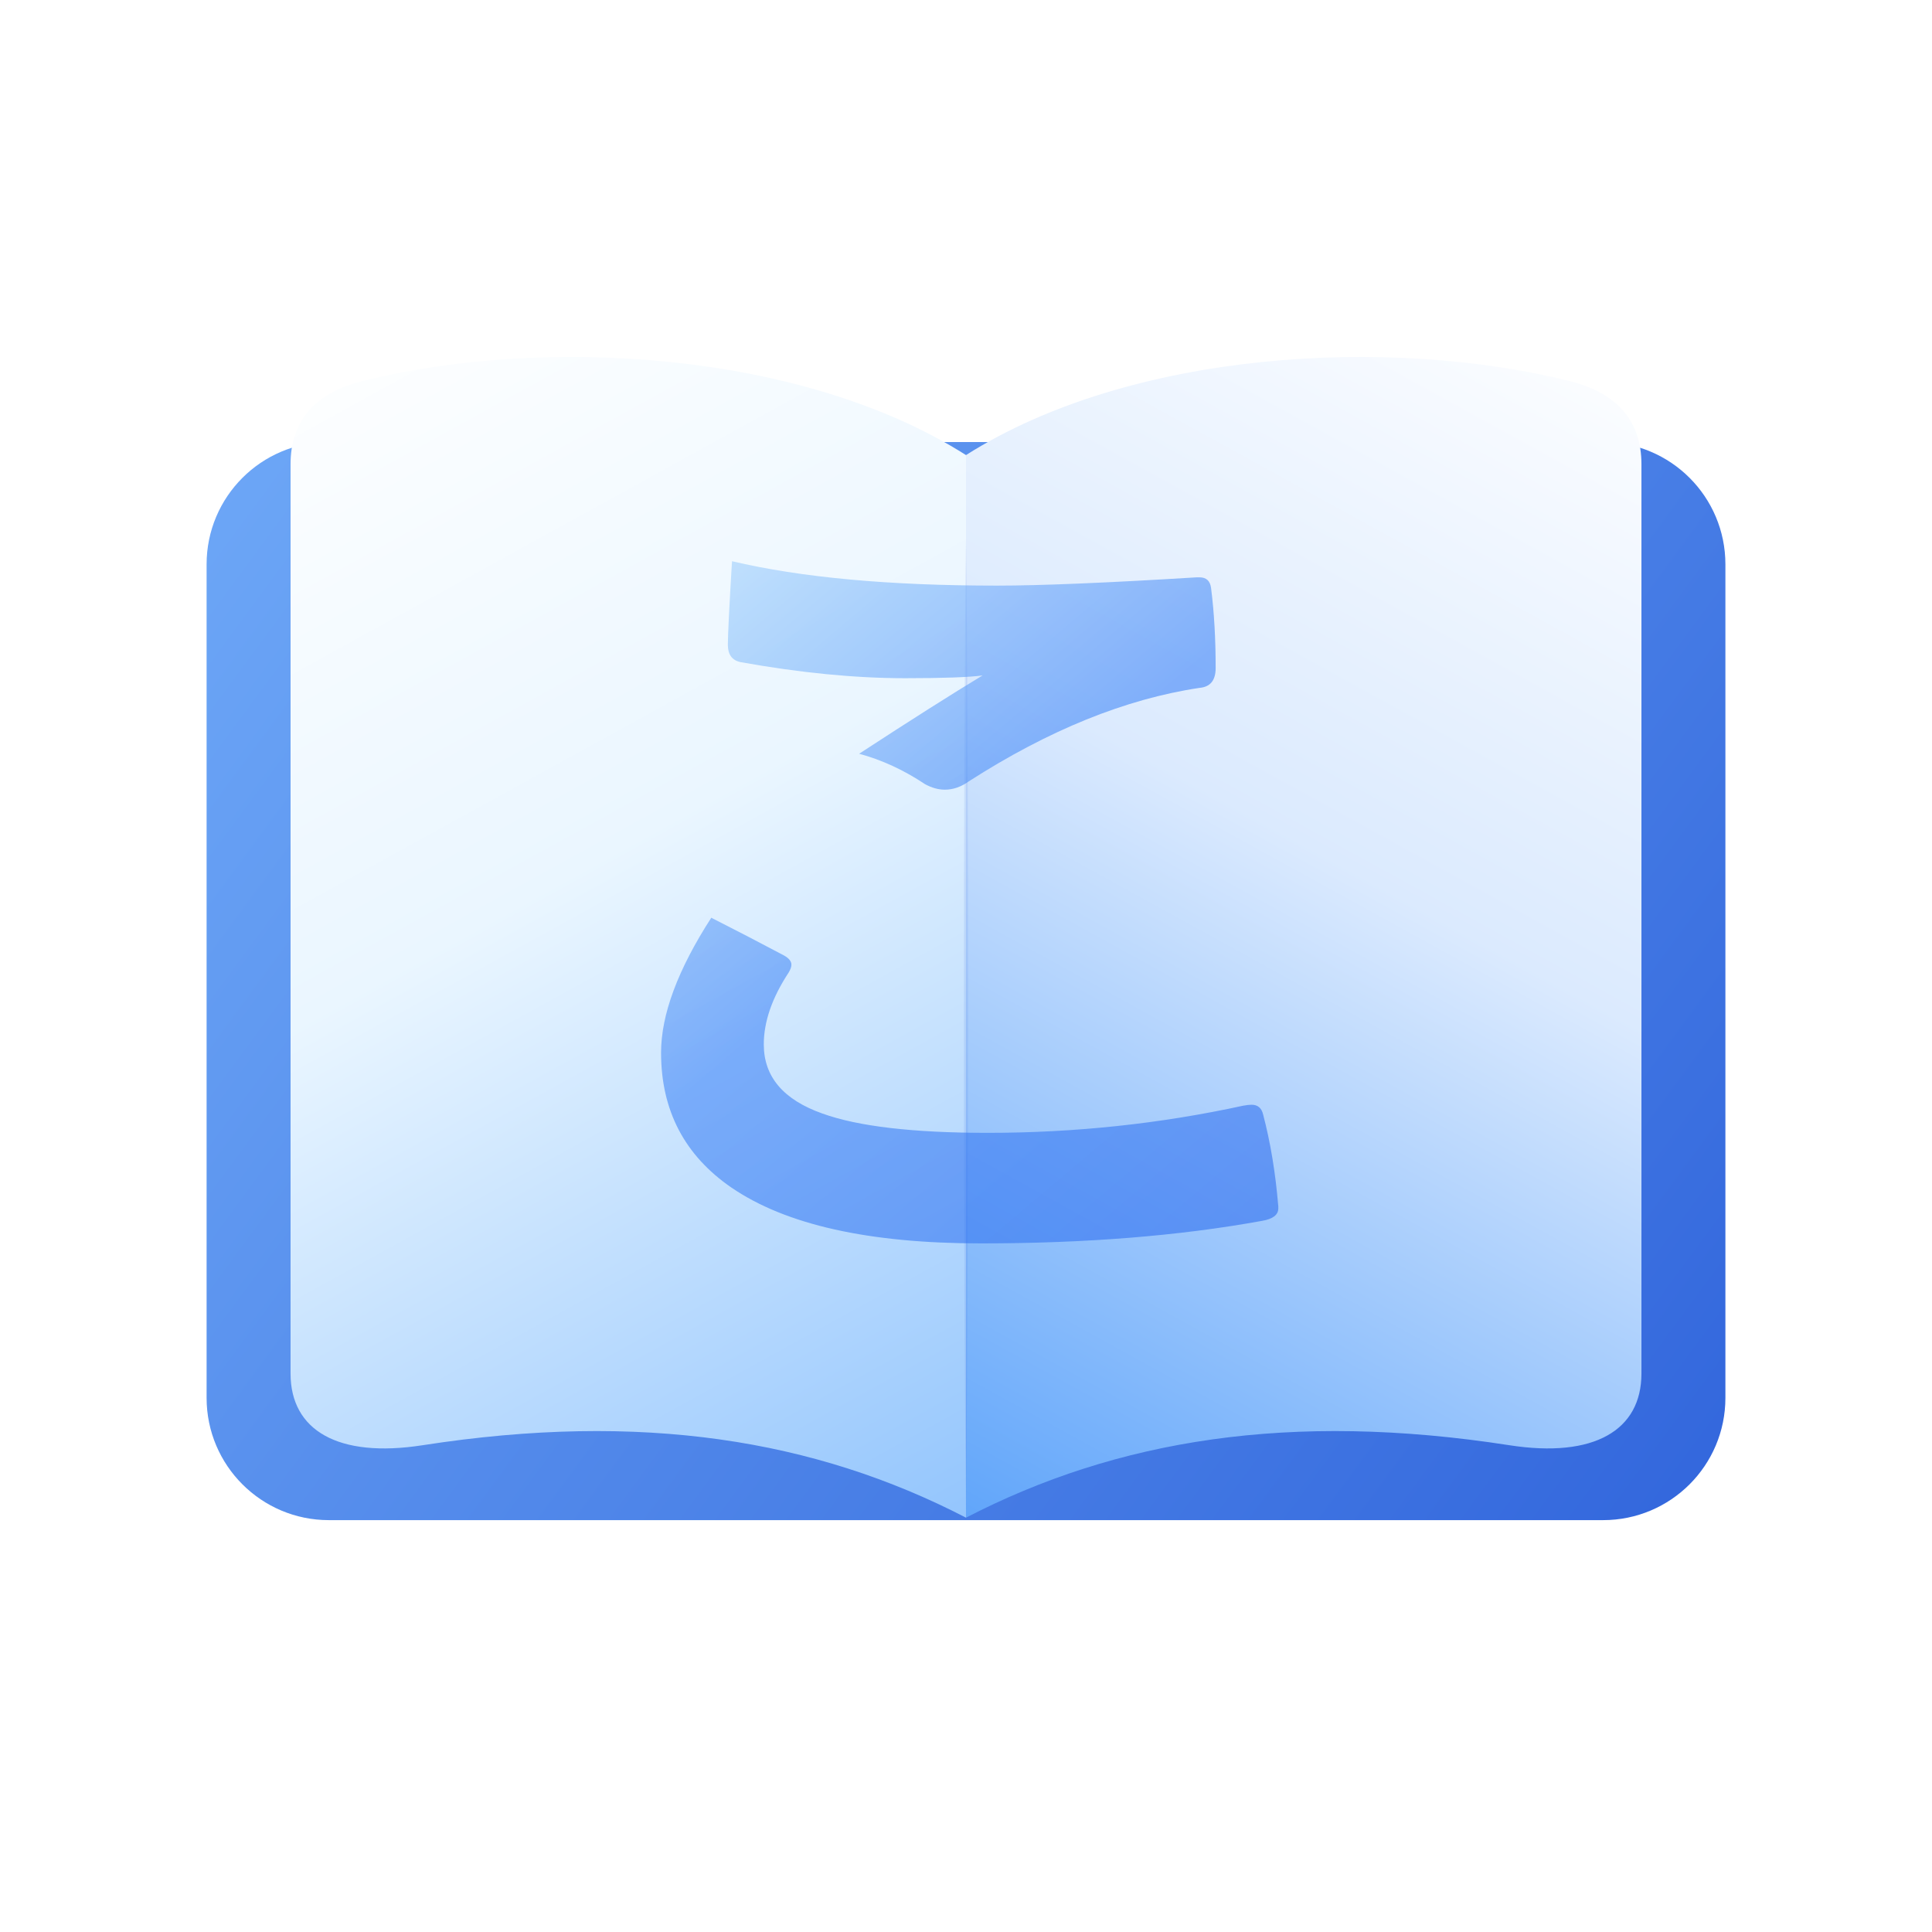
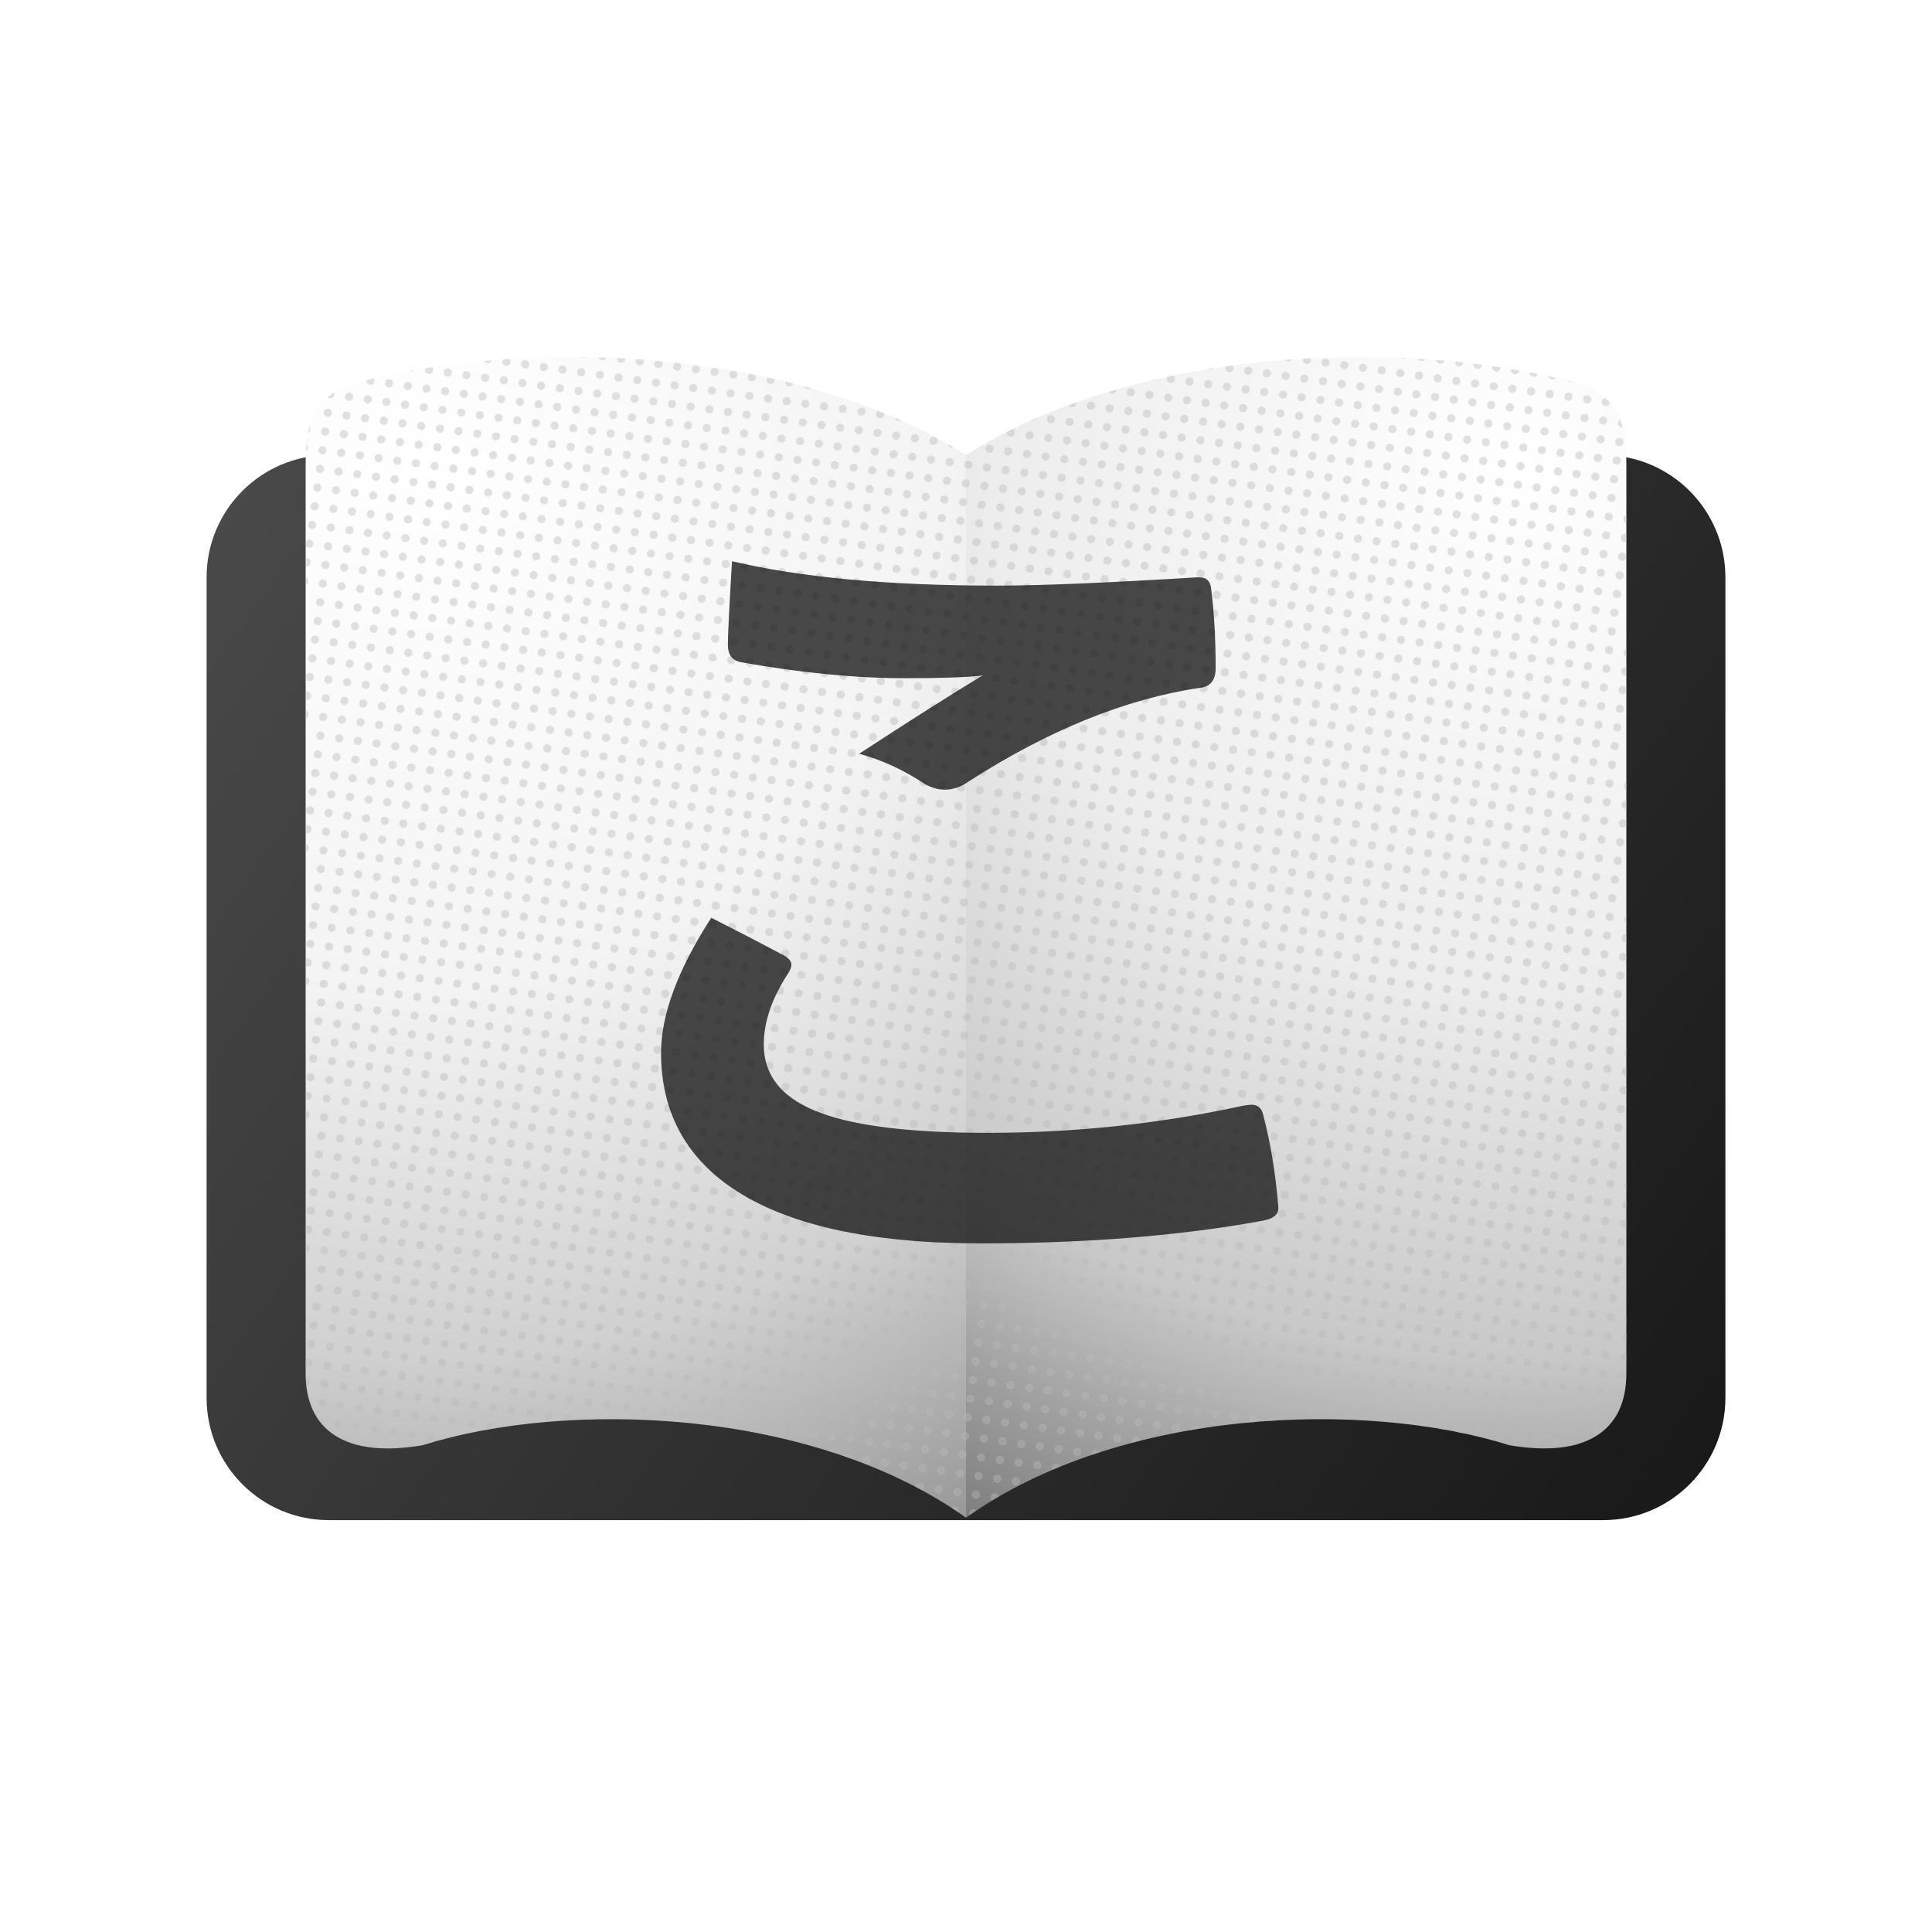
<svg xmlns="http://www.w3.org/2000/svg" width="1024" height="1024" viewBox="0 0 1024 1024">
  <defs>
-     <linearGradient id="cover" x1="109.5" y1="213.5" x2="914.5" y2="806.5" gradientUnits="userSpaceOnUse">
-       <stop offset="0" stop-color="#6EA8F7" />
-       <stop offset="1" stop-color="#3266DC" />
+     <linearGradient id="cover" x1="109.5" y1="241.2" x2="914.5" y2="805.7" gradientUnits="userSpaceOnUse">
+       <stop offset="0" stop-color="#4A4A4A" />
+       <stop offset="1" stop-color="#181818" />
    </linearGradient>
-     <linearGradient id="leftPage" x1="160" y1="167.1" x2="512" y2="806.5" gradientUnits="userSpaceOnUse">
+     <radialGradient id="leftPage" cx="220" cy="245" r="660" fx="220" fy="245" gradientUnits="userSpaceOnUse">
      <stop offset="0" stop-color="#FFFFFF" />
-       <stop offset="0.45" stop-color="#EAF6FF" />
-       <stop offset="1" stop-color="#93C5FD" />
-     </linearGradient>
-     <linearGradient id="rightPage" x1="864" y1="167.1" x2="512" y2="806.5" gradientUnits="userSpaceOnUse">
+       <stop offset="0.42" stop-color="#F4F4F4" />
+       <stop offset="0.72" stop-color="#D0D0D0" />
+       <stop offset="1" stop-color="#8E8E8E" />
+     </radialGradient>
+     <radialGradient id="rightPage" cx="804" cy="245" r="660" fx="804" fy="245" gradientUnits="userSpaceOnUse">
      <stop offset="0" stop-color="#FFFFFF" />
-       <stop offset="0.45" stop-color="#DBEAFE" />
-       <stop offset="1" stop-color="#60A5FA" />
-     </linearGradient>
-     <linearGradient id="bindingShadow" x1="508" y1="520" x2="516" y2="520" gradientUnits="userSpaceOnUse">
-       <stop offset="0" stop-color="#2563EB" stop-opacity="0" />
-       <stop offset="0.5" stop-color="#1D4ED8" stop-opacity="0.11" />
-       <stop offset="1" stop-color="#2563EB" stop-opacity="0" />
-     </linearGradient>
-     <linearGradient id="koMark" x1="700" y1="720" x2="320" y2="270" gradientUnits="userSpaceOnUse">
-       <stop offset="0" stop-color="#2563EB" />
-       <stop offset="0.55" stop-color="#3B82F6" />
-       <stop offset="1" stop-color="#BAE6FD" />
-     </linearGradient>
+       <stop offset="0.42" stop-color="#EDEDED" />
+       <stop offset="0.72" stop-color="#C8C8C8" />
+       <stop offset="1" stop-color="#707070" />
+     </radialGradient>
+     <pattern id="pageTone" width="10" height="10" patternUnits="userSpaceOnUse" patternTransform="rotate(8)">
+       <circle cx="2.5" cy="2.5" r="2.2" fill="#B8B8B8" />
+     </pattern>
  </defs>
-   <rect x="109.5" y="234.3" width="805" height="571.4" rx="64.8" fill="url(#cover)" />
-   <path d="M512 241.2 C425 186 288 178 192 202 C166 208.5 154 224 154 246 V728 C154 758 179 773 224 766 C340 748 432 763 512 804.4 V241.2 Z" fill="url(#leftPage)" />
-   <path d="M512 241.2 C599 186 736 178 832 202 C858 208.5 870 224 870 246 V728 C870 758 845 773 800 766 C684 748 592 763 512 804.4 V241.2 Z" fill="url(#rightPage)" />
-   <path d="M512 286 C513.6 410 513.6 650 512 804 C510.4 650 510.4 410 512 286 Z" fill="url(#bindingShadow)" />
-   <path d="M376.99 486.416Q396.277 496.182 415.564 506.436Q419.471 508.633 419.471 511.318Q419.471 513.027 418.006 515.469Q404.822 535.488 404.822 553.555Q404.822 579.189 435.828 590.176Q464.148 600.43 523.475 600.43Q592.811 600.43 658.973 586.025Q661.658 585.537 663.367 585.537Q668.25 585.537 669.471 590.664Q675.33 612.881 677.527 639.492Q677.527 640.225 677.527 640.469Q677.527 645.596 668.982 647.061Q603.309 659.023 519.812 659.023Q430.945 659.023 387.732 629.482Q350.379 603.848 350.379 557.949Q350.379 527.676 376.99 486.416ZM387.977 297.451Q442.664 310.391 528.357 310.391Q562.781 310.391 634.314 305.996Q635.291 305.996 635.779 305.996Q641.15 305.996 641.883 311.611Q644.324 330.654 644.324 354.092Q644.324 363.857 635.779 364.59Q576.941 373.379 513.465 414.15Q507.361 418.545 500.77 418.545Q495.643 418.545 490.271 415.615Q473.426 404.385 455.359 399.502Q496.131 372.891 520.789 357.998Q509.803 359.463 479.773 359.463Q439.979 359.463 392.371 350.918Q385.779 349.453 385.779 341.763Q385.779 334.072 387.977 297.451Z" fill="url(#koMark)" opacity="0.58" />
+   <rect x="109.5" y="241.2" width="805" height="564.5" rx="64.8" fill="url(#cover)" />
+   <path d="M512 241.2 C425 186 288 178 192 202 C166 208.5 162 224 162 246 V728 C162 758 183 773 224 766 C300 742 430 746 512 804.4 V241.2 Z" fill="url(#leftPage)" />
+   <path d="M512 241.2 C599 186 736 178 832 202 C858 208.5 862 224 862 246 V728 C862 758 841 773 800 766 C724 742 594 746 512 804.4 V241.2 Z" fill="url(#rightPage)" />
+   <path d="M512 241.2 C425 186 288 178 192 202 C166 208.5 162 224 162 246 V728 C162 758 183 773 224 766 C300 742 430 746 512 804.4 V241.2 Z" fill="url(#pageTone)" opacity="0.42" />
+   <path d="M512 241.2 C599 186 736 178 832 202 C858 208.5 862 224 862 246 V728 C862 758 841 773 800 766 C724 742 594 746 512 804.4 V241.2 Z" fill="url(#pageTone)" opacity="0.42" />
+   <path d="M376.99 486.416Q396.277 496.182 415.564 506.436Q419.471 508.633 419.471 511.318Q419.471 513.027 418.006 515.469Q404.822 535.488 404.822 553.555Q404.822 579.189 435.828 590.176Q464.148 600.43 523.475 600.43Q592.811 600.43 658.973 586.025Q661.658 585.537 663.367 585.537Q668.25 585.537 669.471 590.664Q675.33 612.881 677.527 639.492Q677.527 640.225 677.527 640.469Q677.527 645.596 668.982 647.061Q603.309 659.023 519.812 659.023Q430.945 659.023 387.732 629.482Q350.379 603.848 350.379 557.949Q350.379 527.676 376.99 486.416ZM387.977 297.451Q442.664 310.391 528.357 310.391Q562.781 310.391 634.314 305.996Q635.291 305.996 635.779 305.996Q641.15 305.996 641.883 311.611Q644.324 330.654 644.324 354.092Q644.324 363.857 635.779 364.59Q576.941 373.379 513.465 414.15Q507.361 418.545 500.77 418.545Q495.643 418.545 490.271 415.615Q473.426 404.385 455.359 399.502Q496.131 372.891 520.789 357.998Q509.803 359.463 479.773 359.463Q439.979 359.463 392.371 350.918Q385.779 349.453 385.779 341.763Q385.779 334.072 387.977 297.451Z" fill="#111111" opacity="0.76" />
</svg>
